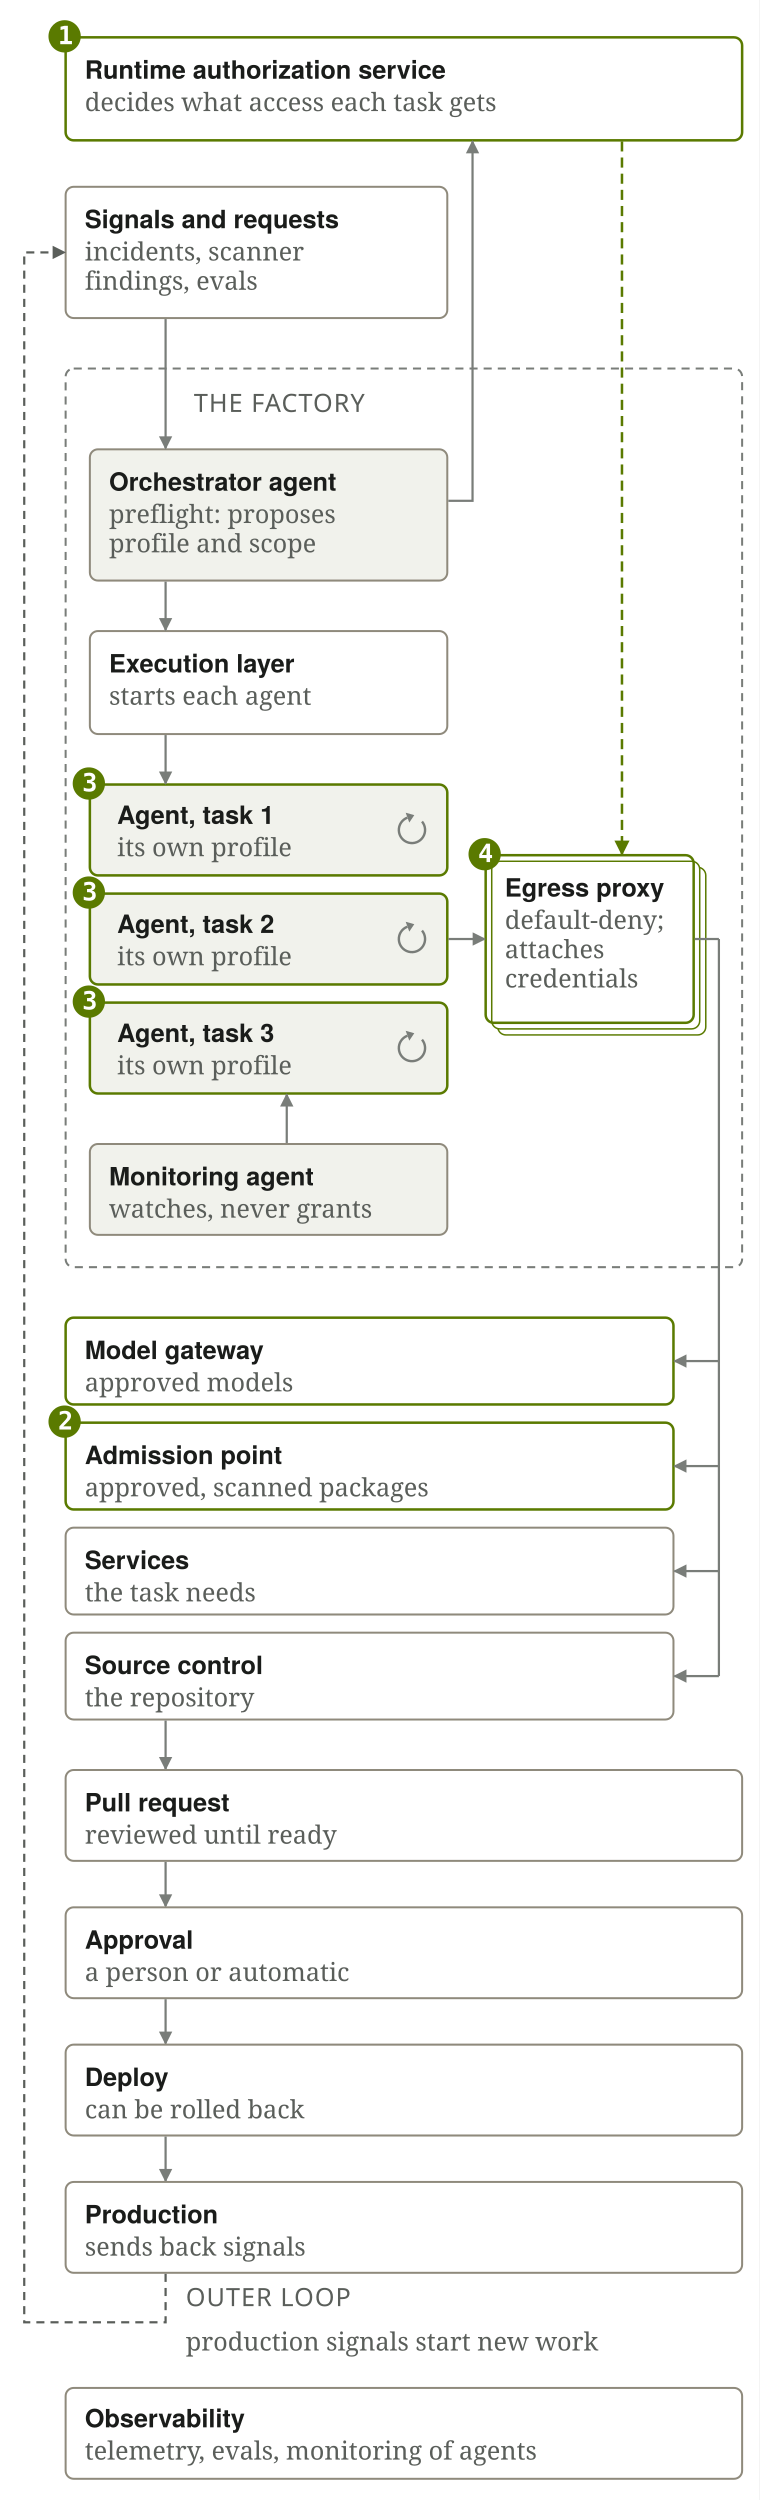
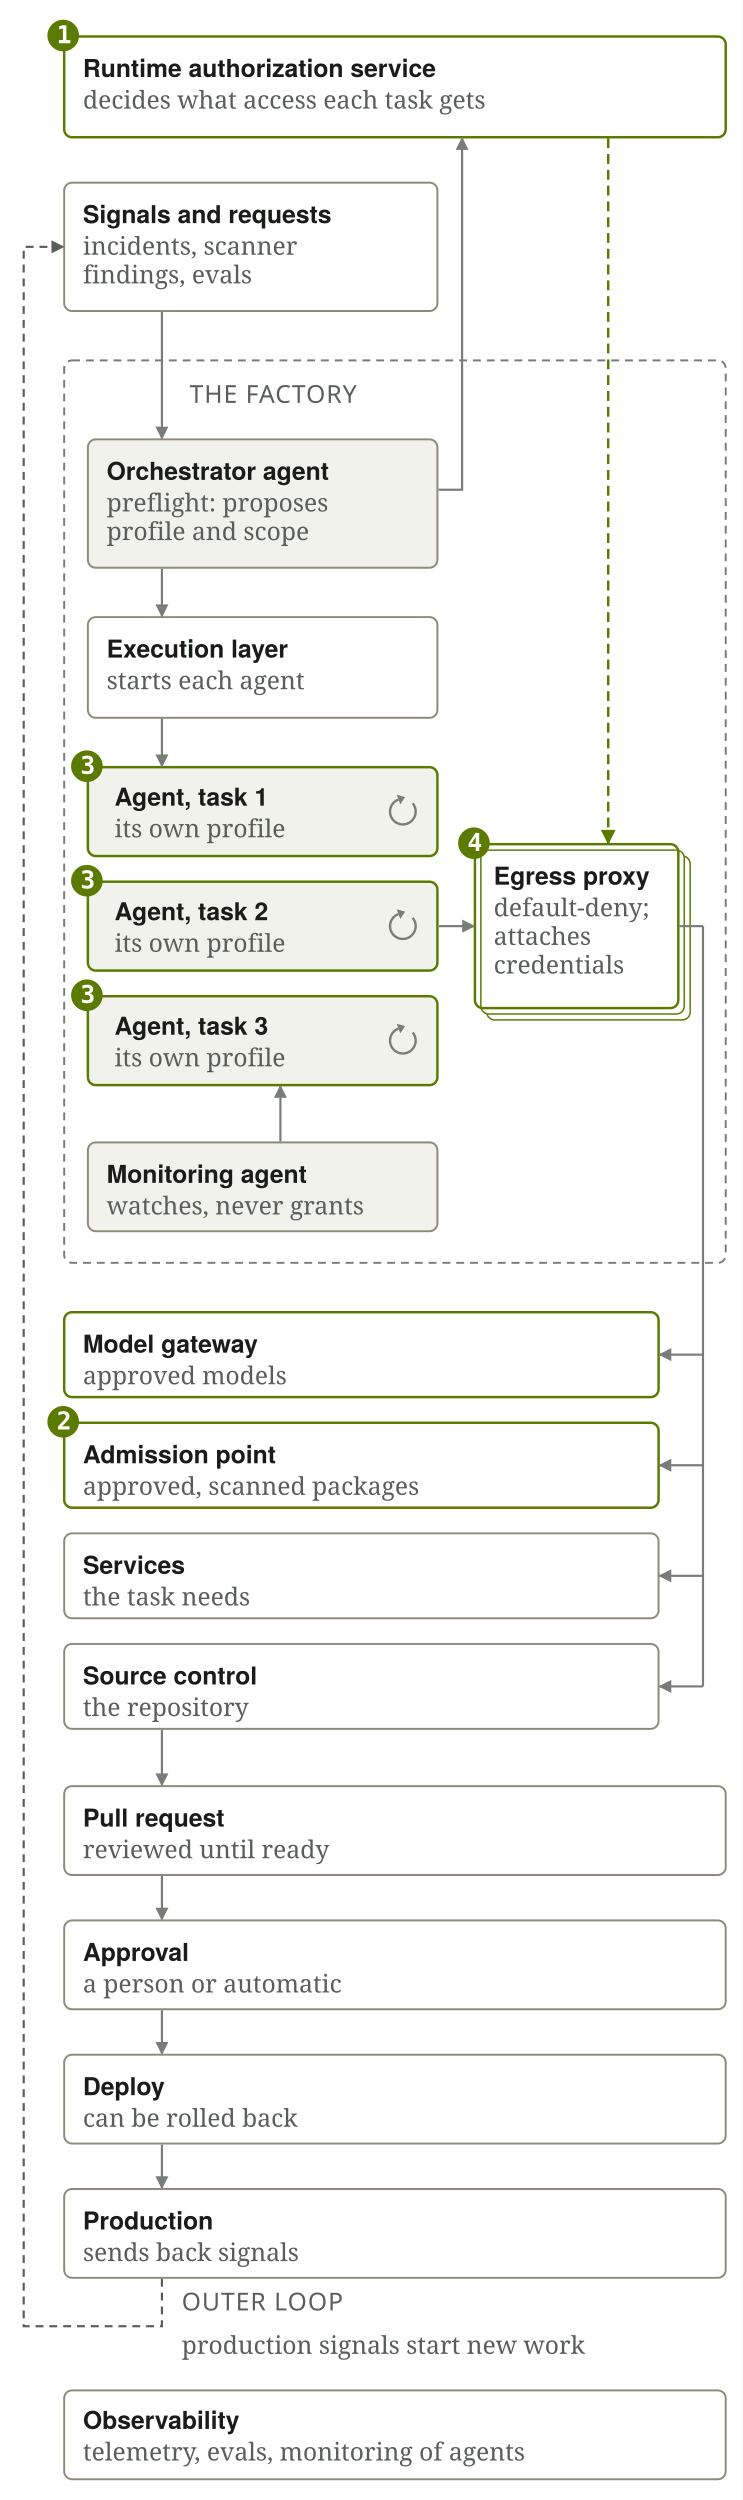
- <svg xmlns="http://www.w3.org/2000/svg" viewBox="0 0 376 1238" width="376" height="1238" role="img" aria-labelledby="sf5n-t sf5n-d">
-   <rect width="376" height="1238" fill="#FFFFFF" />
+ <svg xmlns="http://www.w3.org/2000/svg" viewBox="0 0 376 1266" width="376" height="1266" role="img" aria-labelledby="sf5n-t sf5n-d">
+   <rect width="376" height="1266" fill="#FFFFFF" />
  <defs>
    <marker id="sf5n-a" viewBox="0 0 10 10" refX="9" refY="5" markerWidth="6" markerHeight="6" orient="auto-start-reverse">
      <path d="M0 0 L10 5 L0 10 z" fill="#797D79" />
    </marker>
    <marker id="sf5n-g" viewBox="0 0 10 10" refX="9" refY="5" markerWidth="6" markerHeight="6" orient="auto-start-reverse">
      <path d="M0 0 L10 5 L0 10 z" fill="#5A7A00" />
    </marker>
    <marker id="sf5n-s" viewBox="0 0 10 10" refX="9" refY="5" markerWidth="6" markerHeight="6" orient="auto-start-reverse">
      <path d="M0 0 L10 5 L0 10 z" fill="#5A5E5A" />
    </marker>
  </defs>
  <g transform="translate(8 8)">
    <rect x="24.5" y="10.5" width="335" height="51" rx="4" fill="none" stroke="#5A7A00" stroke-width="1.25" />
    <circle cx="24" cy="10" r="8" fill="#5A7A00" />
    <text x="20.7" y="13.9" font-family="'IBM Plex Mono',ui-monospace,'SF Mono',Menlo,Consolas,monospace" font-size="12.5" fill="#FFFFFF" font-weight="600">1</text>
    <text x="34" y="31" font-family="Figtree,'Avenir Next','Helvetica Neue',sans-serif" font-size="12.5" fill="#1A1C1A" font-weight="600">Runtime authorization service</text>
    <text x="34" y="47.0" font-family="'IBM Plex Serif',Charter,Georgia,serif" font-size="12.5" fill="#5A5E5A" font-weight="400">decides what access each task gets</text>
    <rect x="24.5" y="84.5" width="189" height="65" rx="4" fill="none" stroke="#8F8A7C" stroke-width="1" />
    <text x="34" y="105" font-family="Figtree,'Avenir Next','Helvetica Neue',sans-serif" font-size="12.5" fill="#1A1C1A" font-weight="600">Signals and requests</text>
    <text x="34" y="121.0" font-family="'IBM Plex Serif',Charter,Georgia,serif" font-size="12.5" fill="#5A5E5A" font-weight="400">incidents, scanner</text>
    <text x="34" y="135.5" font-family="'IBM Plex Serif',Charter,Georgia,serif" font-size="12.5" fill="#5A5E5A" font-weight="400">findings, evals</text>
    <text x="88" y="196" font-family="'Chakra Petch','Avenir Next',sans-serif" font-size="12.5" fill="#5A5E5A" font-weight="500" letter-spacing="0.04em">THE FACTORY</text>
    <rect x="36.5" y="214.5" width="177" height="65" rx="4" fill="#F1F2EC" stroke="#8F8A7C" stroke-width="1" />
    <text x="46" y="235" font-family="Figtree,'Avenir Next','Helvetica Neue',sans-serif" font-size="12.5" fill="#1A1C1A" font-weight="600">Orchestrator agent</text>
    <text x="46" y="251.0" font-family="'IBM Plex Serif',Charter,Georgia,serif" font-size="12.5" fill="#5A5E5A" font-weight="400">preflight: proposes</text>
    <text x="46" y="265.5" font-family="'IBM Plex Serif',Charter,Georgia,serif" font-size="12.5" fill="#5A5E5A" font-weight="400">profile and scope</text>
    <path d="M74 150 L74 214" fill="none" stroke="#797D79" stroke-width="1.1" marker-end="url(#sf5n-a)" />
    <path d="M214 240 L226 240 L226 62" fill="none" stroke="#797D79" stroke-width="1.1" marker-end="url(#sf5n-a)" />
    <rect x="36.5" y="304.5" width="177" height="51" rx="4" fill="none" stroke="#8F8A7C" stroke-width="1" />
    <text x="46" y="325" font-family="Figtree,'Avenir Next','Helvetica Neue',sans-serif" font-size="12.5" fill="#1A1C1A" font-weight="600">Execution layer</text>
    <text x="46" y="341.0" font-family="'IBM Plex Serif',Charter,Georgia,serif" font-size="12.5" fill="#5A5E5A" font-weight="400">starts each agent</text>
    <path d="M74 280 L74 304" fill="none" stroke="#797D79" stroke-width="1.1" marker-end="url(#sf5n-a)" />
    <rect x="36.5" y="380.5" width="177" height="45" rx="4" fill="#F1F2EC" stroke="#5A7A00" stroke-width="1.25" />
    <circle cx="36" cy="380" r="8" fill="#5A7A00" />
    <text x="32.7" y="383.9" font-family="'IBM Plex Mono',ui-monospace,'SF Mono',Menlo,Consolas,monospace" font-size="12.5" fill="#FFFFFF" font-weight="600">3</text>
    <text x="50" y="400" font-family="Figtree,'Avenir Next','Helvetica Neue',sans-serif" font-size="12.5" fill="#1A1C1A" font-weight="600">Agent, task 1</text>
    <text x="50" y="416" font-family="'IBM Plex Serif',Charter,Georgia,serif" font-size="12.5" fill="#5A5E5A" font-weight="400">its own profile</text>
    <path d="M200.98 398.82 A6.5 6.5 0 1 1 193.78 396.89" fill="none" stroke="#797D79" stroke-width="1.2" />
    <path d="M197.16 395.66 L194.67 399.34 L192.89 394.45 z" fill="#797D79" />
    <path d="M74 356 L74 380" fill="none" stroke="#797D79" stroke-width="1.1" marker-end="url(#sf5n-a)" />
-     <rect x="36.5" y="434.5" width="177" height="45" rx="4" fill="#F1F2EC" stroke="#5A7A00" stroke-width="1.25" />
-     <circle cx="36" cy="434" r="8" fill="#5A7A00" />
-     <text x="32.7" y="437.9" font-family="'IBM Plex Mono',ui-monospace,'SF Mono',Menlo,Consolas,monospace" font-size="12.5" fill="#FFFFFF" font-weight="600">3</text>
-     <text x="50" y="454" font-family="Figtree,'Avenir Next','Helvetica Neue',sans-serif" font-size="12.5" fill="#1A1C1A" font-weight="600">Agent, task 2</text>
-     <text x="50" y="470" font-family="'IBM Plex Serif',Charter,Georgia,serif" font-size="12.5" fill="#5A5E5A" font-weight="400">its own profile</text>
-     <path d="M200.98 452.82 A6.5 6.5 0 1 1 193.78 450.89" fill="none" stroke="#797D79" stroke-width="1.2" />
-     <path d="M197.16 449.66 L194.67 453.34 L192.89 448.45 z" fill="#797D79" />
-     <rect x="36.5" y="488.5" width="177" height="45" rx="4" fill="#F1F2EC" stroke="#5A7A00" stroke-width="1.25" />
-     <circle cx="36" cy="488" r="8" fill="#5A7A00" />
-     <text x="32.7" y="491.9" font-family="'IBM Plex Mono',ui-monospace,'SF Mono',Menlo,Consolas,monospace" font-size="12.5" fill="#FFFFFF" font-weight="600">3</text>
-     <text x="50" y="508" font-family="Figtree,'Avenir Next','Helvetica Neue',sans-serif" font-size="12.5" fill="#1A1C1A" font-weight="600">Agent, task 3</text>
-     <text x="50" y="524" font-family="'IBM Plex Serif',Charter,Georgia,serif" font-size="12.5" fill="#5A5E5A" font-weight="400">its own profile</text>
-     <path d="M200.98 506.82 A6.5 6.5 0 1 1 193.78 504.89" fill="none" stroke="#797D79" stroke-width="1.2" />
-     <path d="M197.16 503.66 L194.67 507.34 L192.89 502.45 z" fill="#797D79" />
-     <rect x="36.5" y="558.5" width="177" height="45" rx="4" fill="#F1F2EC" stroke="#8F8A7C" stroke-width="1" />
-     <text x="46" y="579" font-family="Figtree,'Avenir Next','Helvetica Neue',sans-serif" font-size="12.5" fill="#1A1C1A" font-weight="600">Monitoring agent</text>
-     <text x="46" y="595.0" font-family="'IBM Plex Serif',Charter,Georgia,serif" font-size="12.5" fill="#5A5E5A" font-weight="400">watches, never grants</text>
-     <path d="M134 558 L134 534" fill="none" stroke="#797D79" stroke-width="1.1" marker-end="url(#sf5n-a)" />
-     <rect x="24.5" y="174.5" width="335" height="445" rx="4" fill="none" stroke="#797D79" stroke-width="1" stroke-dasharray="4 3" />
-     <rect x="238.5" y="421.5" width="103" height="83" rx="4" fill="#FFFFFF" stroke="#5A7A00" stroke-width="0.75" />
-     <rect x="235.5" y="418.5" width="103" height="83" rx="4" fill="#FFFFFF" stroke="#5A7A00" stroke-width="0.75" />
-     <rect x="232.5" y="415.5" width="103" height="83" rx="4" fill="none" stroke="#5A7A00" stroke-width="1.25" />
-     <circle cx="232" cy="415" r="8" fill="#5A7A00" />
-     <text x="228.7" y="418.9" font-family="'IBM Plex Mono',ui-monospace,'SF Mono',Menlo,Consolas,monospace" font-size="12.5" fill="#FFFFFF" font-weight="600">4</text>
-     <text x="242" y="436" font-family="Figtree,'Avenir Next','Helvetica Neue',sans-serif" font-size="12.5" fill="#1A1C1A" font-weight="600">Egress proxy</text>
-     <text x="242" y="452.0" font-family="'IBM Plex Serif',Charter,Georgia,serif" font-size="12.5" fill="#5A5E5A" font-weight="400">default-deny;</text>
-     <text x="242" y="466.5" font-family="'IBM Plex Serif',Charter,Georgia,serif" font-size="12.5" fill="#5A5E5A" font-weight="400">attaches</text>
-     <text x="242" y="481.0" font-family="'IBM Plex Serif',Charter,Georgia,serif" font-size="12.5" fill="#5A5E5A" font-weight="400">credentials</text>
-     <path d="M214 457 L232 457" fill="none" stroke="#797D79" stroke-width="1.1" marker-end="url(#sf5n-a)" />
-     <path d="M300 62 L300 415" fill="none" stroke="#5A7A00" stroke-width="1.25" stroke-dasharray="5 3" marker-end="url(#sf5n-g)" />
-     <rect x="24.5" y="644.5" width="301" height="43" rx="4" fill="none" stroke="#5A7A00" stroke-width="1.25" />
-     <text x="34" y="665" font-family="Figtree,'Avenir Next','Helvetica Neue',sans-serif" font-size="12.5" fill="#1A1C1A" font-weight="600">Model gateway</text>
-     <text x="34" y="681.0" font-family="'IBM Plex Serif',Charter,Georgia,serif" font-size="12.5" fill="#5A5E5A" font-weight="400">approved models</text>
-     <rect x="24.5" y="696.5" width="301" height="43" rx="4" fill="none" stroke="#5A7A00" stroke-width="1.25" />
-     <circle cx="24" cy="696" r="8" fill="#5A7A00" />
-     <text x="20.7" y="699.9" font-family="'IBM Plex Mono',ui-monospace,'SF Mono',Menlo,Consolas,monospace" font-size="12.5" fill="#FFFFFF" font-weight="600">2</text>
-     <text x="34" y="717" font-family="Figtree,'Avenir Next','Helvetica Neue',sans-serif" font-size="12.5" fill="#1A1C1A" font-weight="600">Admission point</text>
-     <text x="34" y="733.0" font-family="'IBM Plex Serif',Charter,Georgia,serif" font-size="12.5" fill="#5A5E5A" font-weight="400">approved, scanned packages</text>
-     <rect x="24.5" y="748.5" width="301" height="43" rx="4" fill="none" stroke="#8F8A7C" stroke-width="1" />
-     <text x="34" y="769" font-family="Figtree,'Avenir Next','Helvetica Neue',sans-serif" font-size="12.5" fill="#1A1C1A" font-weight="600">Services</text>
-     <text x="34" y="785.0" font-family="'IBM Plex Serif',Charter,Georgia,serif" font-size="12.5" fill="#5A5E5A" font-weight="400">the task needs</text>
-     <rect x="24.5" y="800.5" width="301" height="43" rx="4" fill="none" stroke="#8F8A7C" stroke-width="1" />
-     <text x="34" y="821" font-family="Figtree,'Avenir Next','Helvetica Neue',sans-serif" font-size="12.5" fill="#1A1C1A" font-weight="600">Source control</text>
-     <text x="34" y="837.0" font-family="'IBM Plex Serif',Charter,Georgia,serif" font-size="12.5" fill="#5A5E5A" font-weight="400">the repository</text>
-     <path d="M336 457 L348 457" fill="none" stroke="#797D79" stroke-width="1.1" />
-     <path d="M348 457 L348 822" fill="none" stroke="#797D79" stroke-width="1.1" />
-     <path d="M348 666 L326 666" fill="none" stroke="#797D79" stroke-width="1.1" marker-end="url(#sf5n-a)" />
-     <path d="M348 718 L326 718" fill="none" stroke="#797D79" stroke-width="1.1" marker-end="url(#sf5n-a)" />
-     <path d="M348 770 L326 770" fill="none" stroke="#797D79" stroke-width="1.1" marker-end="url(#sf5n-a)" />
-     <path d="M348 822 L326 822" fill="none" stroke="#797D79" stroke-width="1.1" marker-end="url(#sf5n-a)" />
-     <path d="M74 844 L74 868" fill="none" stroke="#797D79" stroke-width="1.1" marker-end="url(#sf5n-a)" />
-     <rect x="24.5" y="868.5" width="335" height="45" rx="4" fill="none" stroke="#8F8A7C" stroke-width="1" />
-     <text x="34" y="889" font-family="Figtree,'Avenir Next','Helvetica Neue',sans-serif" font-size="12.5" fill="#1A1C1A" font-weight="600">Pull request</text>
-     <text x="34" y="905.0" font-family="'IBM Plex Serif',Charter,Georgia,serif" font-size="12.5" fill="#5A5E5A" font-weight="400">reviewed until ready</text>
-     <path d="M74 914 L74 936" fill="none" stroke="#797D79" stroke-width="1.1" marker-end="url(#sf5n-a)" />
-     <rect x="24.5" y="936.5" width="335" height="45" rx="4" fill="none" stroke="#8F8A7C" stroke-width="1" />
-     <text x="34" y="957" font-family="Figtree,'Avenir Next','Helvetica Neue',sans-serif" font-size="12.5" fill="#1A1C1A" font-weight="600">Approval</text>
-     <text x="34" y="973.0" font-family="'IBM Plex Serif',Charter,Georgia,serif" font-size="12.5" fill="#5A5E5A" font-weight="400">a person or automatic</text>
-     <path d="M74 982 L74 1004" fill="none" stroke="#797D79" stroke-width="1.1" marker-end="url(#sf5n-a)" />
-     <rect x="24.5" y="1004.5" width="335" height="45" rx="4" fill="none" stroke="#8F8A7C" stroke-width="1" />
-     <text x="34" y="1025" font-family="Figtree,'Avenir Next','Helvetica Neue',sans-serif" font-size="12.5" fill="#1A1C1A" font-weight="600">Deploy</text>
-     <text x="34" y="1041.0" font-family="'IBM Plex Serif',Charter,Georgia,serif" font-size="12.5" fill="#5A5E5A" font-weight="400">can be rolled back</text>
-     <path d="M74 1050 L74 1072" fill="none" stroke="#797D79" stroke-width="1.1" marker-end="url(#sf5n-a)" />
-     <rect x="24.5" y="1072.5" width="335" height="45" rx="4" fill="none" stroke="#8F8A7C" stroke-width="1" />
-     <text x="34" y="1093" font-family="Figtree,'Avenir Next','Helvetica Neue',sans-serif" font-size="12.5" fill="#1A1C1A" font-weight="600">Production</text>
-     <text x="34" y="1109.0" font-family="'IBM Plex Serif',Charter,Georgia,serif" font-size="12.5" fill="#5A5E5A" font-weight="400">sends back signals</text>
-     <path d="M74 1118 L74 1142 L4 1142 L4 117 L24 117" fill="none" stroke="#5A5E5A" stroke-width="1.1" stroke-dasharray="4 3" marker-end="url(#sf5n-s)" />
-     <text x="84" y="1134" font-family="'Chakra Petch','Avenir Next',sans-serif" font-size="12.5" fill="#5A5E5A" font-weight="500" letter-spacing="0.04em">OUTER LOOP</text>
-     <text x="84" y="1156" font-family="'IBM Plex Serif',Charter,Georgia,serif" font-size="12.5" fill="#5A5E5A" font-weight="400">production signals start new work</text>
-     <rect x="24.5" y="1174.5" width="335" height="45" rx="4" fill="none" stroke="#8F8A7C" stroke-width="1" />
-     <text x="34" y="1194" font-family="Figtree,'Avenir Next','Helvetica Neue',sans-serif" font-size="12.5" fill="#1A1C1A" font-weight="600">Observability</text>
-     <text x="34" y="1210" font-family="'IBM Plex Serif',Charter,Georgia,serif" font-size="12.5" fill="#5A5E5A" font-weight="400">telemetry, evals, monitoring of agents</text>
+     <rect x="36.5" y="438.5" width="177" height="45" rx="4" fill="#F1F2EC" stroke="#5A7A00" stroke-width="1.25" />
+     <circle cx="36" cy="438" r="8" fill="#5A7A00" />
+     <text x="32.7" y="441.9" font-family="'IBM Plex Mono',ui-monospace,'SF Mono',Menlo,Consolas,monospace" font-size="12.5" fill="#FFFFFF" font-weight="600">3</text>
+     <text x="50" y="458" font-family="Figtree,'Avenir Next','Helvetica Neue',sans-serif" font-size="12.5" fill="#1A1C1A" font-weight="600">Agent, task 2</text>
+     <text x="50" y="474" font-family="'IBM Plex Serif',Charter,Georgia,serif" font-size="12.5" fill="#5A5E5A" font-weight="400">its own profile</text>
+     <path d="M200.98 456.82 A6.5 6.5 0 1 1 193.78 454.89" fill="none" stroke="#797D79" stroke-width="1.2" />
+     <path d="M197.16 453.66 L194.67 457.34 L192.89 452.45 z" fill="#797D79" />
+     <rect x="36.5" y="496.5" width="177" height="45" rx="4" fill="#F1F2EC" stroke="#5A7A00" stroke-width="1.25" />
+     <circle cx="36" cy="496" r="8" fill="#5A7A00" />
+     <text x="32.7" y="499.9" font-family="'IBM Plex Mono',ui-monospace,'SF Mono',Menlo,Consolas,monospace" font-size="12.5" fill="#FFFFFF" font-weight="600">3</text>
+     <text x="50" y="516" font-family="Figtree,'Avenir Next','Helvetica Neue',sans-serif" font-size="12.5" fill="#1A1C1A" font-weight="600">Agent, task 3</text>
+     <text x="50" y="532" font-family="'IBM Plex Serif',Charter,Georgia,serif" font-size="12.5" fill="#5A5E5A" font-weight="400">its own profile</text>
+     <path d="M200.98 514.82 A6.5 6.5 0 1 1 193.78 512.89" fill="none" stroke="#797D79" stroke-width="1.2" />
+     <path d="M197.16 511.66 L194.67 515.34 L192.89 510.45 z" fill="#797D79" />
+     <rect x="36.5" y="570.5" width="177" height="45" rx="4" fill="#F1F2EC" stroke="#8F8A7C" stroke-width="1" />
+     <text x="46" y="591" font-family="Figtree,'Avenir Next','Helvetica Neue',sans-serif" font-size="12.5" fill="#1A1C1A" font-weight="600">Monitoring agent</text>
+     <text x="46" y="607.0" font-family="'IBM Plex Serif',Charter,Georgia,serif" font-size="12.5" fill="#5A5E5A" font-weight="400">watches, never grants</text>
+     <path d="M134 570 L134 542" fill="none" stroke="#797D79" stroke-width="1.1" marker-end="url(#sf5n-a)" />
+     <rect x="24.5" y="174.5" width="335" height="457" rx="4" fill="none" stroke="#797D79" stroke-width="1" stroke-dasharray="4 3" />
+     <rect x="238.5" y="425.5" width="103" height="83" rx="4" fill="#FFFFFF" stroke="#5A7A00" stroke-width="0.75" />
+     <rect x="235.5" y="422.5" width="103" height="83" rx="4" fill="#FFFFFF" stroke="#5A7A00" stroke-width="0.75" />
+     <rect x="232.5" y="419.5" width="103" height="83" rx="4" fill="none" stroke="#5A7A00" stroke-width="1.25" />
+     <circle cx="232" cy="419" r="8" fill="#5A7A00" />
+     <text x="228.7" y="422.9" font-family="'IBM Plex Mono',ui-monospace,'SF Mono',Menlo,Consolas,monospace" font-size="12.5" fill="#FFFFFF" font-weight="600">4</text>
+     <text x="242" y="440" font-family="Figtree,'Avenir Next','Helvetica Neue',sans-serif" font-size="12.5" fill="#1A1C1A" font-weight="600">Egress proxy</text>
+     <text x="242" y="456.0" font-family="'IBM Plex Serif',Charter,Georgia,serif" font-size="12.5" fill="#5A5E5A" font-weight="400">default-deny;</text>
+     <text x="242" y="470.5" font-family="'IBM Plex Serif',Charter,Georgia,serif" font-size="12.5" fill="#5A5E5A" font-weight="400">attaches</text>
+     <text x="242" y="485.0" font-family="'IBM Plex Serif',Charter,Georgia,serif" font-size="12.5" fill="#5A5E5A" font-weight="400">credentials</text>
+     <path d="M214 461 L232 461" fill="none" stroke="#797D79" stroke-width="1.1" marker-end="url(#sf5n-a)" />
+     <path d="M300 62 L300 419" fill="none" stroke="#5A7A00" stroke-width="1.25" stroke-dasharray="5 3" marker-end="url(#sf5n-g)" />
+     <rect x="24.5" y="656.5" width="301" height="43" rx="4" fill="none" stroke="#5A7A00" stroke-width="1.25" />
+     <text x="34" y="677" font-family="Figtree,'Avenir Next','Helvetica Neue',sans-serif" font-size="12.5" fill="#1A1C1A" font-weight="600">Model gateway</text>
+     <text x="34" y="693.0" font-family="'IBM Plex Serif',Charter,Georgia,serif" font-size="12.5" fill="#5A5E5A" font-weight="400">approved models</text>
+     <rect x="24.5" y="712.5" width="301" height="43" rx="4" fill="none" stroke="#5A7A00" stroke-width="1.25" />
+     <circle cx="24" cy="712" r="8" fill="#5A7A00" />
+     <text x="20.7" y="715.9" font-family="'IBM Plex Mono',ui-monospace,'SF Mono',Menlo,Consolas,monospace" font-size="12.5" fill="#FFFFFF" font-weight="600">2</text>
+     <text x="34" y="733" font-family="Figtree,'Avenir Next','Helvetica Neue',sans-serif" font-size="12.5" fill="#1A1C1A" font-weight="600">Admission point</text>
+     <text x="34" y="749.0" font-family="'IBM Plex Serif',Charter,Georgia,serif" font-size="12.5" fill="#5A5E5A" font-weight="400">approved, scanned packages</text>
+     <rect x="24.5" y="768.5" width="301" height="43" rx="4" fill="none" stroke="#8F8A7C" stroke-width="1" />
+     <text x="34" y="789" font-family="Figtree,'Avenir Next','Helvetica Neue',sans-serif" font-size="12.5" fill="#1A1C1A" font-weight="600">Services</text>
+     <text x="34" y="805.0" font-family="'IBM Plex Serif',Charter,Georgia,serif" font-size="12.5" fill="#5A5E5A" font-weight="400">the task needs</text>
+     <rect x="24.5" y="824.5" width="301" height="43" rx="4" fill="none" stroke="#8F8A7C" stroke-width="1" />
+     <text x="34" y="845" font-family="Figtree,'Avenir Next','Helvetica Neue',sans-serif" font-size="12.5" fill="#1A1C1A" font-weight="600">Source control</text>
+     <text x="34" y="861.0" font-family="'IBM Plex Serif',Charter,Georgia,serif" font-size="12.5" fill="#5A5E5A" font-weight="400">the repository</text>
+     <path d="M336 461 L348 461" fill="none" stroke="#797D79" stroke-width="1.1" />
+     <path d="M348 461 L348 846" fill="none" stroke="#797D79" stroke-width="1.1" />
+     <path d="M348 678 L326 678" fill="none" stroke="#797D79" stroke-width="1.1" marker-end="url(#sf5n-a)" />
+     <path d="M348 734 L326 734" fill="none" stroke="#797D79" stroke-width="1.1" marker-end="url(#sf5n-a)" />
+     <path d="M348 790 L326 790" fill="none" stroke="#797D79" stroke-width="1.1" marker-end="url(#sf5n-a)" />
+     <path d="M348 846 L326 846" fill="none" stroke="#797D79" stroke-width="1.1" marker-end="url(#sf5n-a)" />
+     <path d="M74 868 L74 896" fill="none" stroke="#797D79" stroke-width="1.1" marker-end="url(#sf5n-a)" />
+     <rect x="24.5" y="896.5" width="335" height="45" rx="4" fill="none" stroke="#8F8A7C" stroke-width="1" />
+     <text x="34" y="917" font-family="Figtree,'Avenir Next','Helvetica Neue',sans-serif" font-size="12.5" fill="#1A1C1A" font-weight="600">Pull request</text>
+     <text x="34" y="933.0" font-family="'IBM Plex Serif',Charter,Georgia,serif" font-size="12.5" fill="#5A5E5A" font-weight="400">reviewed until ready</text>
+     <path d="M74 942 L74 964" fill="none" stroke="#797D79" stroke-width="1.1" marker-end="url(#sf5n-a)" />
+     <rect x="24.5" y="964.5" width="335" height="45" rx="4" fill="none" stroke="#8F8A7C" stroke-width="1" />
+     <text x="34" y="985" font-family="Figtree,'Avenir Next','Helvetica Neue',sans-serif" font-size="12.5" fill="#1A1C1A" font-weight="600">Approval</text>
+     <text x="34" y="1001.0" font-family="'IBM Plex Serif',Charter,Georgia,serif" font-size="12.5" fill="#5A5E5A" font-weight="400">a person or automatic</text>
+     <path d="M74 1010 L74 1032" fill="none" stroke="#797D79" stroke-width="1.1" marker-end="url(#sf5n-a)" />
+     <rect x="24.5" y="1032.5" width="335" height="45" rx="4" fill="none" stroke="#8F8A7C" stroke-width="1" />
+     <text x="34" y="1053" font-family="Figtree,'Avenir Next','Helvetica Neue',sans-serif" font-size="12.5" fill="#1A1C1A" font-weight="600">Deploy</text>
+     <text x="34" y="1069.0" font-family="'IBM Plex Serif',Charter,Georgia,serif" font-size="12.5" fill="#5A5E5A" font-weight="400">can be rolled back</text>
+     <path d="M74 1078 L74 1100" fill="none" stroke="#797D79" stroke-width="1.1" marker-end="url(#sf5n-a)" />
+     <rect x="24.5" y="1100.5" width="335" height="45" rx="4" fill="none" stroke="#8F8A7C" stroke-width="1" />
+     <text x="34" y="1121" font-family="Figtree,'Avenir Next','Helvetica Neue',sans-serif" font-size="12.5" fill="#1A1C1A" font-weight="600">Production</text>
+     <text x="34" y="1137.0" font-family="'IBM Plex Serif',Charter,Georgia,serif" font-size="12.5" fill="#5A5E5A" font-weight="400">sends back signals</text>
+     <path d="M74 1146 L74 1170 L4 1170 L4 117 L24 117" fill="none" stroke="#5A5E5A" stroke-width="1.1" stroke-dasharray="4 3" marker-end="url(#sf5n-s)" />
+     <text x="84" y="1162" font-family="'Chakra Petch','Avenir Next',sans-serif" font-size="12.5" fill="#5A5E5A" font-weight="500" letter-spacing="0.04em">OUTER LOOP</text>
+     <text x="84" y="1184" font-family="'IBM Plex Serif',Charter,Georgia,serif" font-size="12.5" fill="#5A5E5A" font-weight="400">production signals start new work</text>
+     <rect x="24.5" y="1202.5" width="335" height="45" rx="4" fill="none" stroke="#8F8A7C" stroke-width="1" />
+     <text x="34" y="1222" font-family="Figtree,'Avenir Next','Helvetica Neue',sans-serif" font-size="12.5" fill="#1A1C1A" font-weight="600">Observability</text>
+     <text x="34" y="1238" font-family="'IBM Plex Serif',Charter,Georgia,serif" font-size="12.5" fill="#5A5E5A" font-weight="400">telemetry, evals, monitoring of agents</text>
  </g>
</svg>
